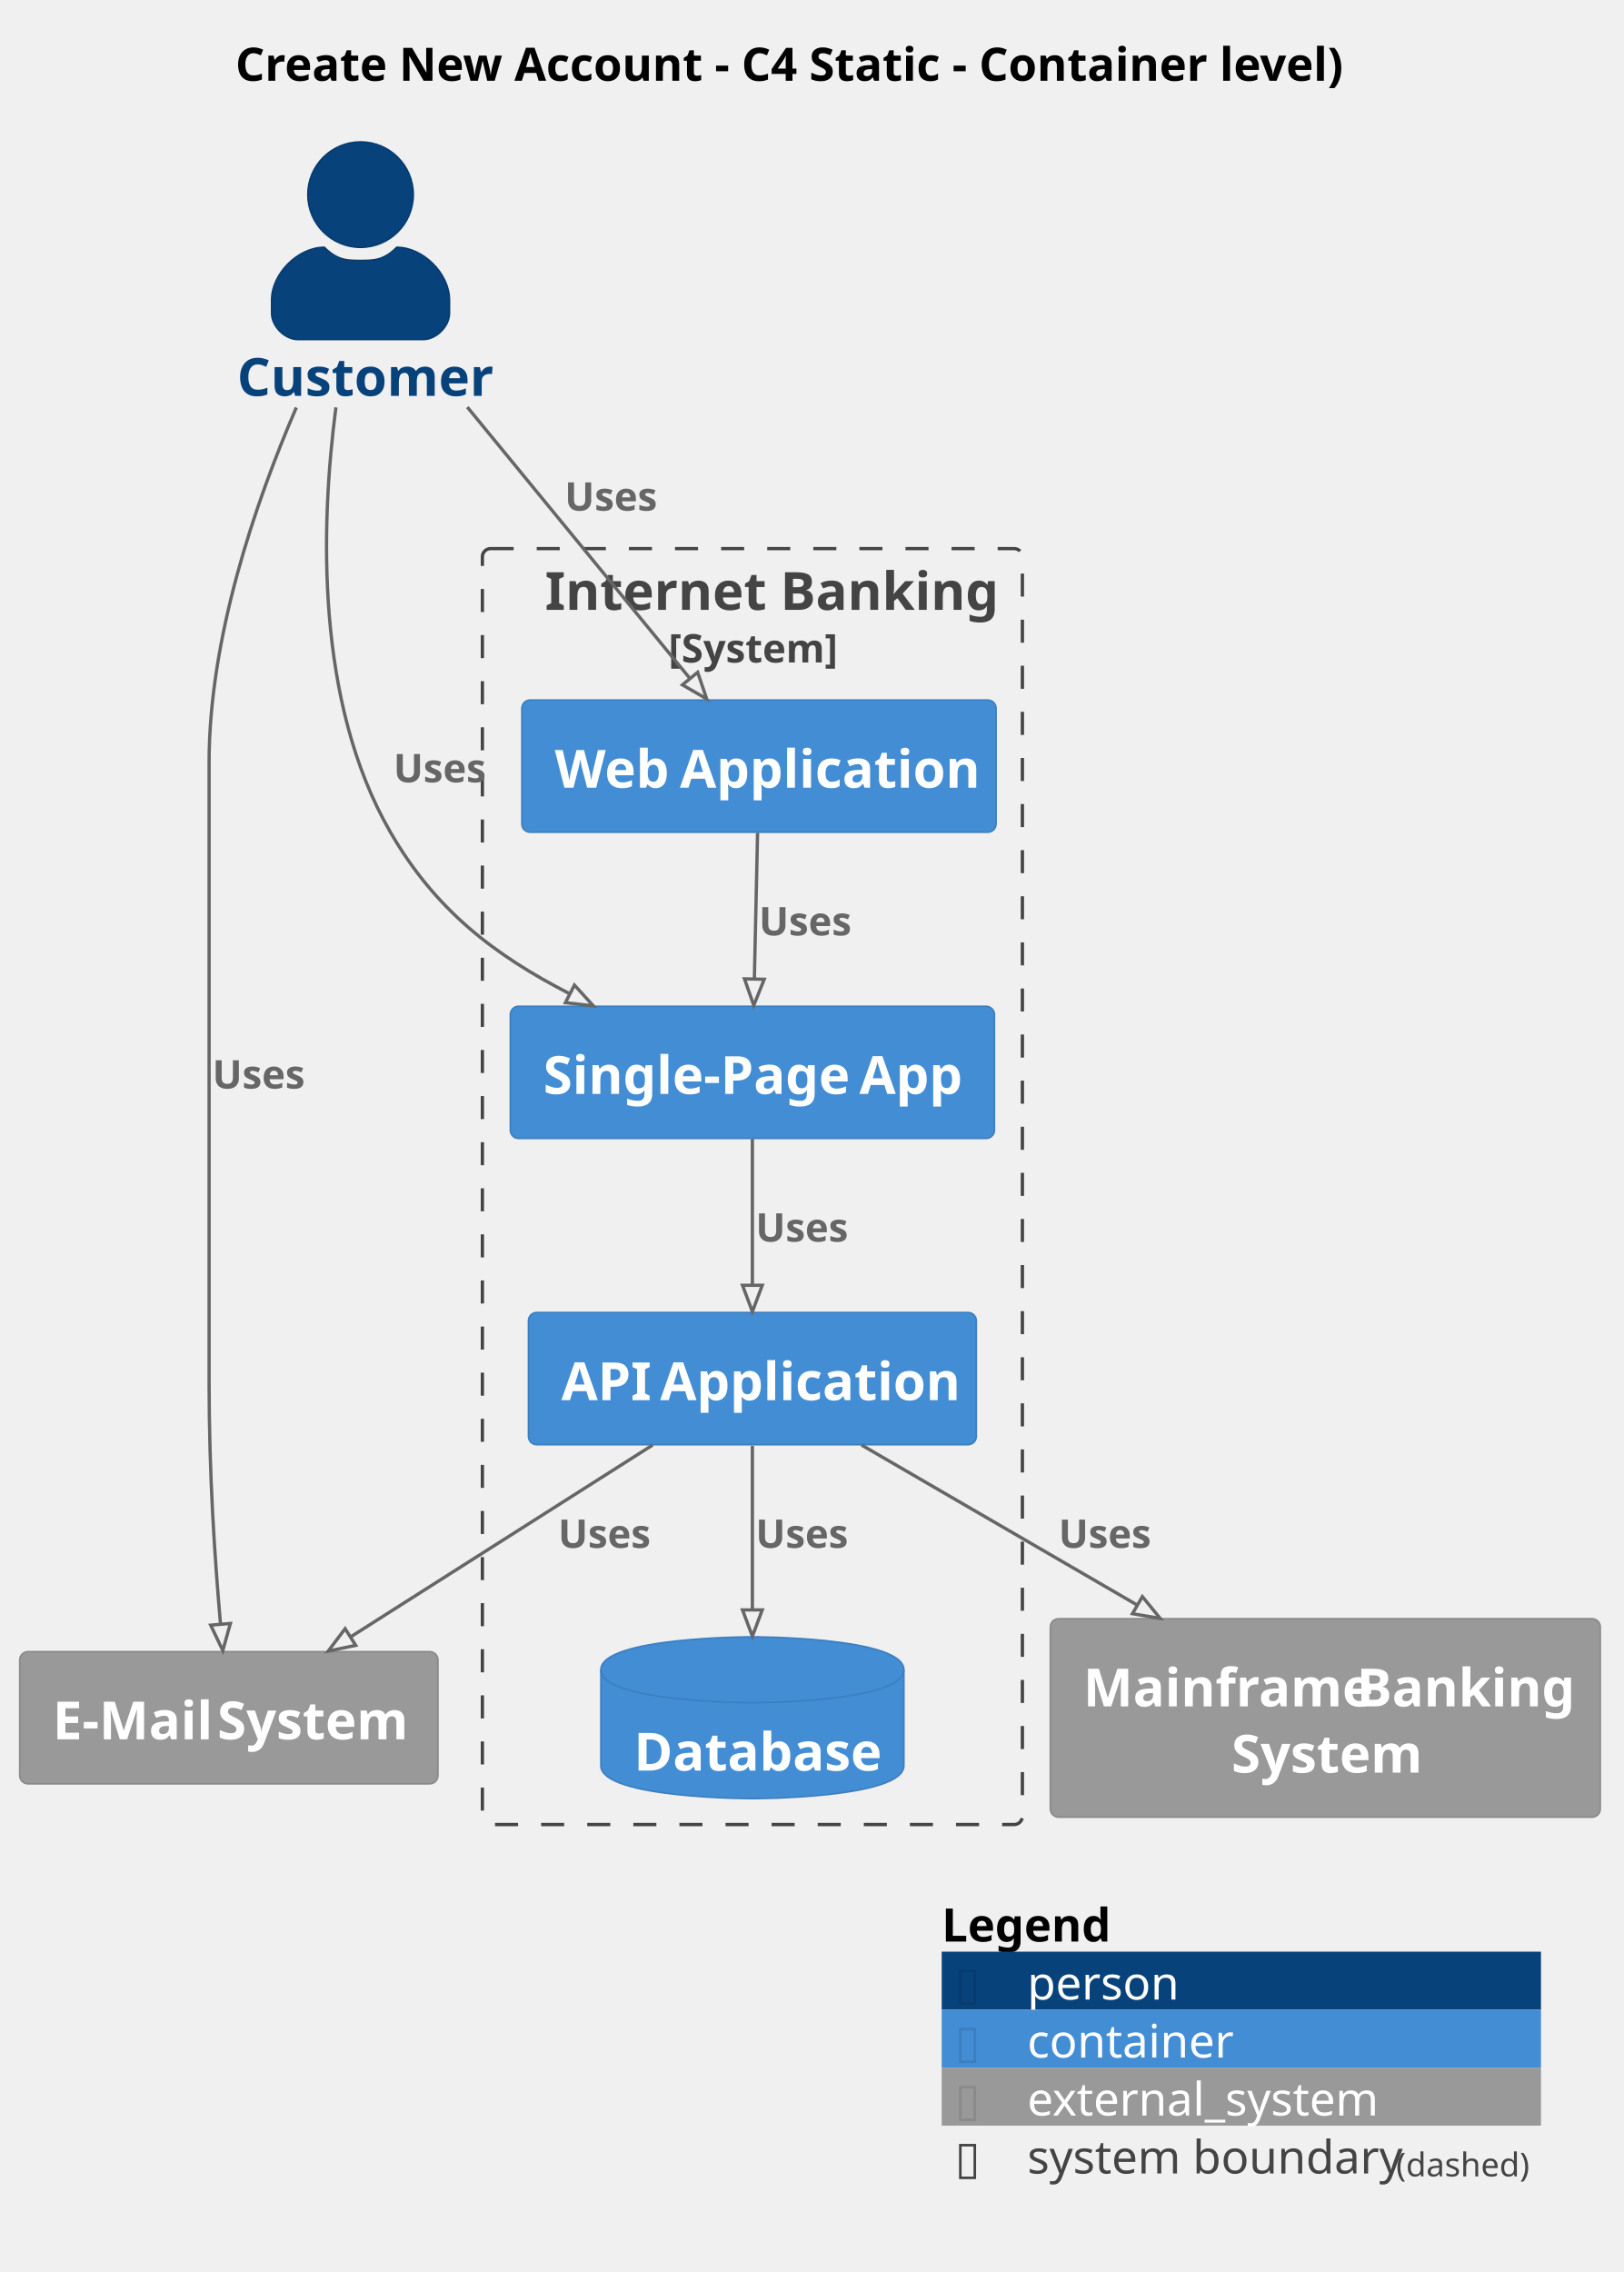
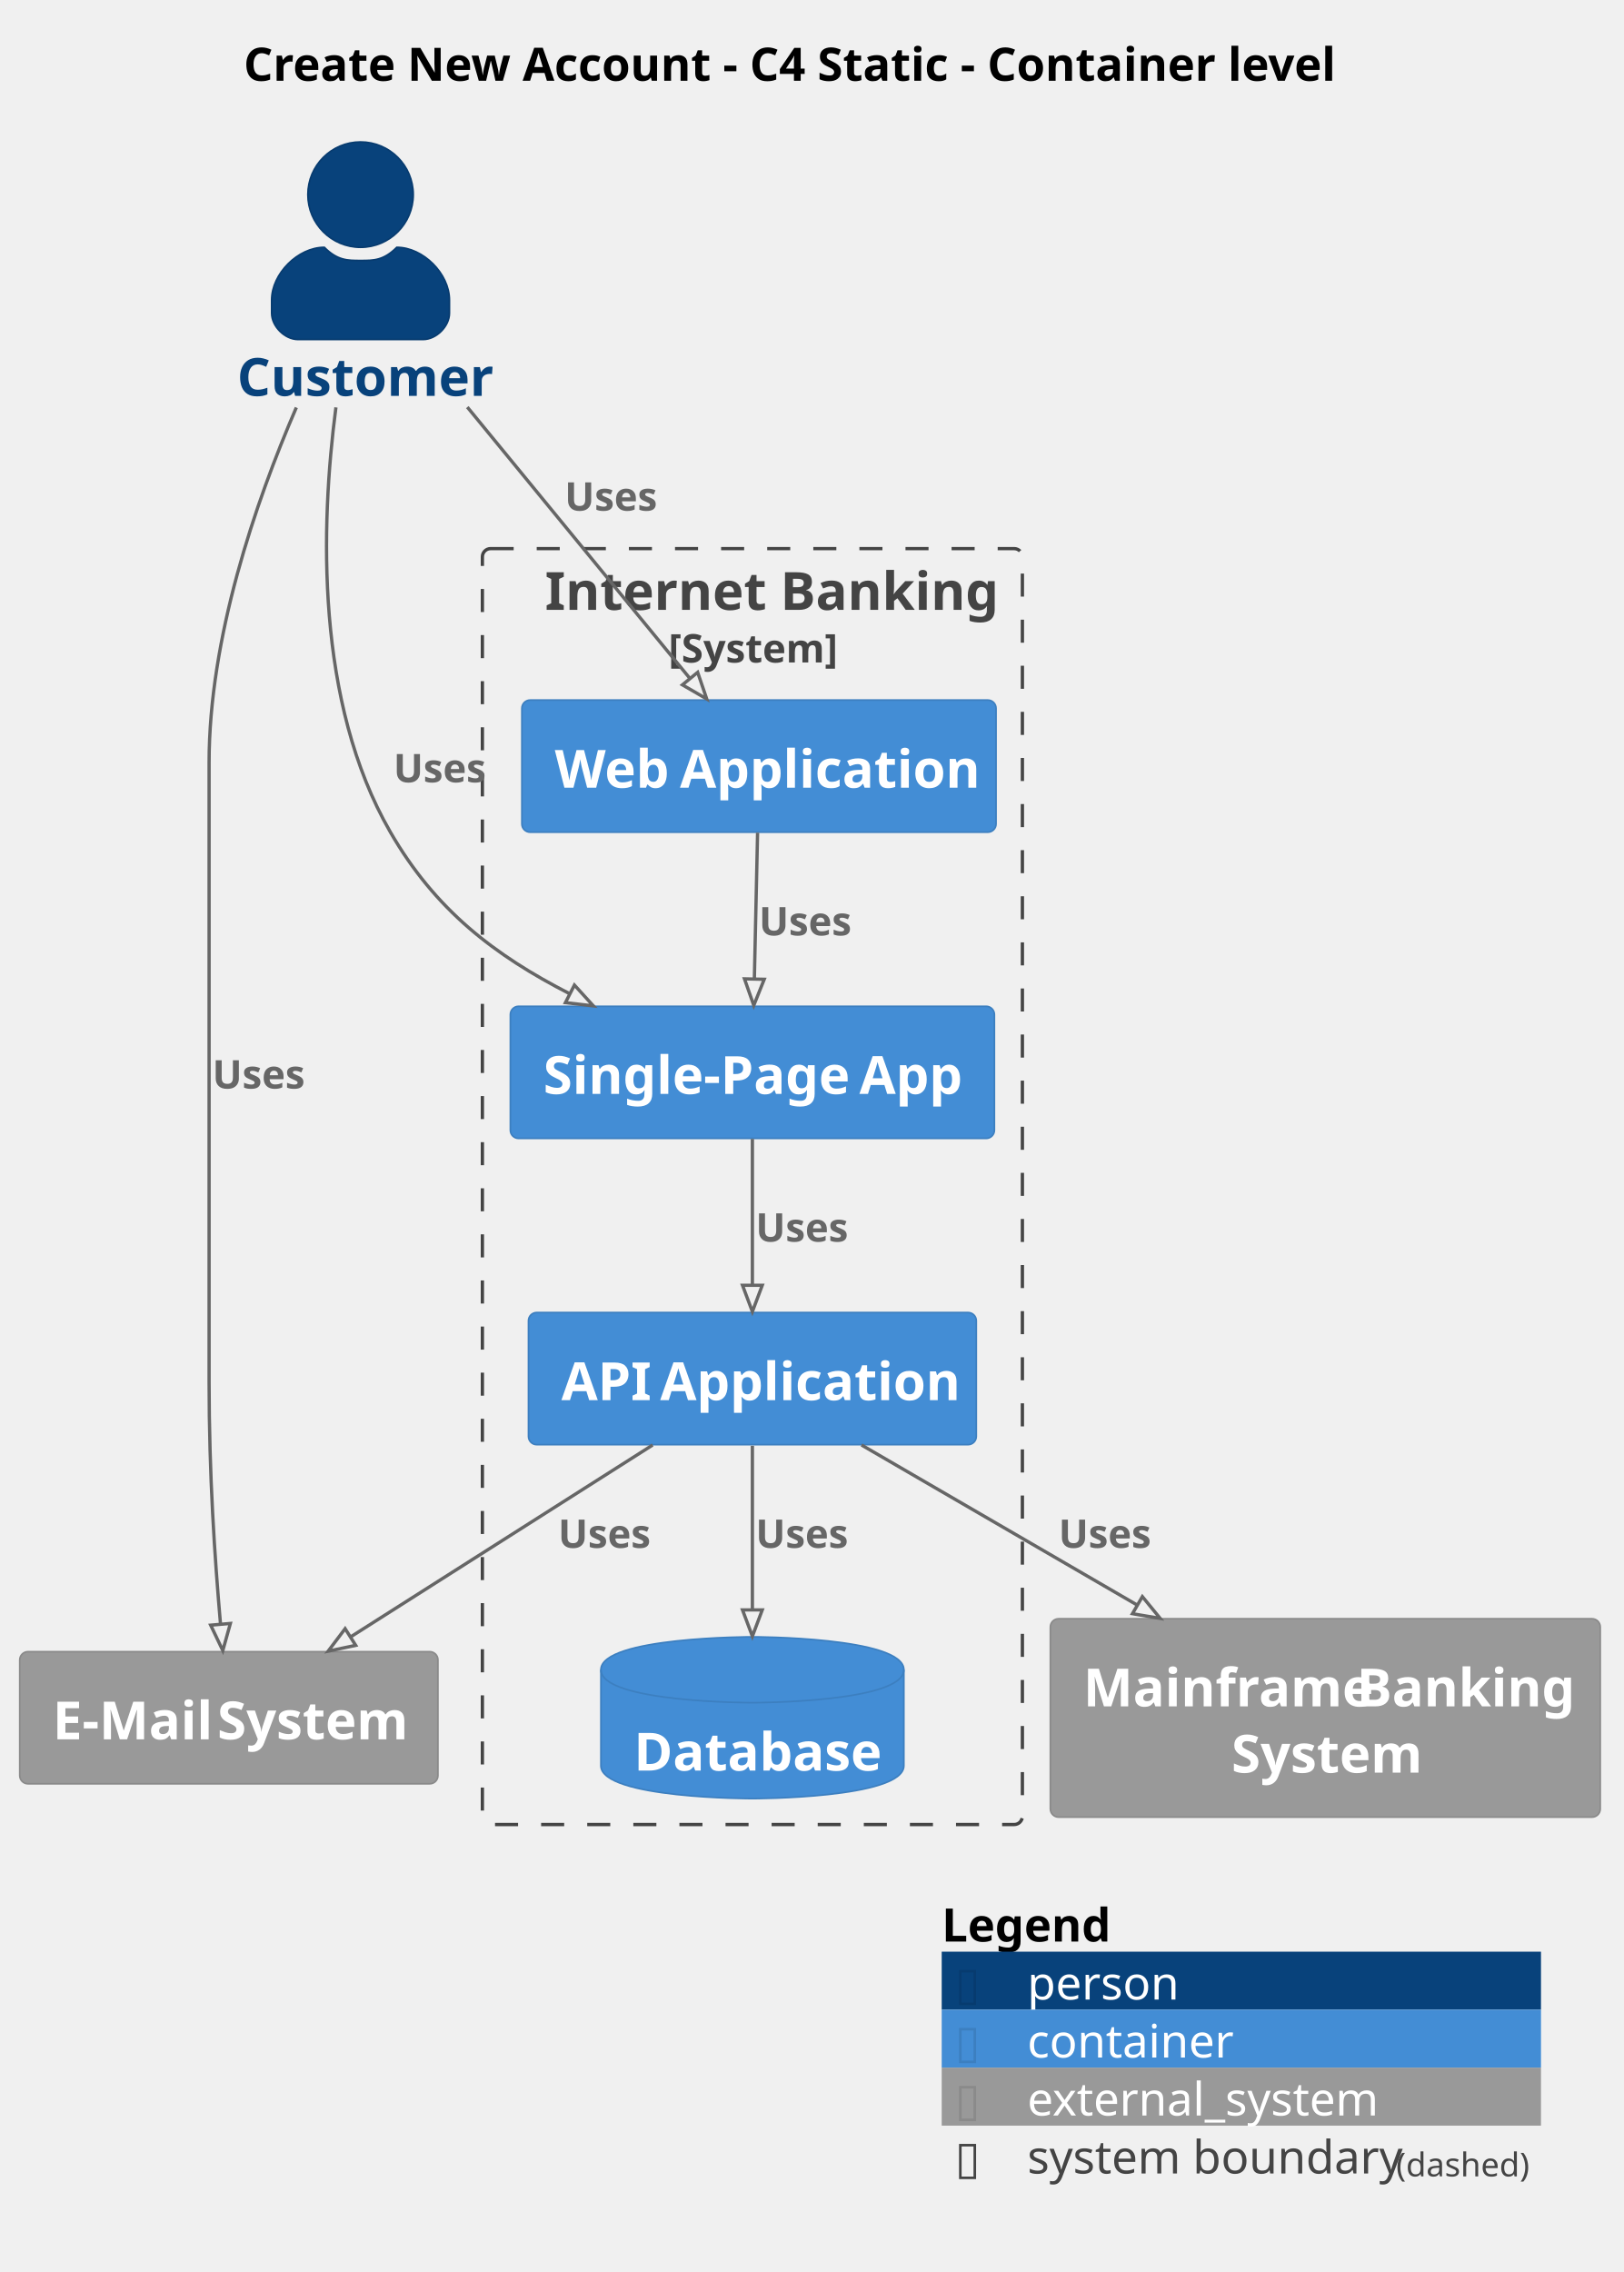
<svg xmlns="http://www.w3.org/2000/svg" contentStyleType="text/css" height="690px" preserveAspectRatio="none" style="width:493px;height:690px;background:#FFFFFF;" version="1.1" viewBox="0 0 493 690" width="493px" zoomAndPan="magnify">
  <defs />
  <g>
-     <text fill="#000000" font-family="sans-serif" font-size="14" font-weight="bold" lengthAdjust="spacing" textLength="342" x="71.5" y="24.533">Create New Account - C4 Static - Container level)</text>
+     <text fill="#000000" font-family="sans-serif" font-size="14" font-weight="bold" lengthAdjust="spacing" textLength="337" x="74" y="24.533">Create New Account - C4 Static - Container level</text>
    <g id="cluster_BigBankPlc.SoftwareSystems.InternetBanking">
      <rect fill="none" height="387.5" rx="2.5" ry="2.5" style="stroke:#444444;stroke-width:1.0;stroke-dasharray:7.0,7.0;" width="164" x="146.5" y="166.609" />
      <text fill="#444444" font-family="sans-serif" font-size="16" font-weight="bold" lengthAdjust="spacing" textLength="126" x="165.5" y="185.219">Internet Banking</text>
      <text fill="#444444" font-family="sans-serif" font-size="12" font-weight="bold" lengthAdjust="spacing" textLength="51" x="203" y="201.191">[System]</text>
    </g>
    <g id="elem_BigBankPlc.Actors.Customer">
      <ellipse cx="109.5" cy="59.109" fill="#08427B" rx="16" ry="16" style="stroke:#073B6F;stroke-width:0.5;" />
      <path d="M109.5,79.109 C113.5,79.109 116.5,79.109 120.5,75.109 C128.5,75.109 136.5,83.109 136.5,91.109 L136.5,95.109 C136.5,99.109 132.5,103.109 128.5,103.109 L90.5,103.109 C86.5,103.109 82.5,99.109 82.5,95.109 L82.5,91.109 C82.5,83.109 90.5,75.109 98.5,75.109 C102.5,79.109 105.5,79.109 109.5,79.109 " fill="#08427B" style="stroke:#073B6F;stroke-width:0.5;" />
      <text fill="#08427B" font-family="sans-serif" font-size="16" font-weight="bold" lengthAdjust="spacing" textLength="75" x="72" y="120.219">Customer</text>
    </g>
    <g id="elem_BigBankPlc.SoftwareSystems.MainframeBankingSystem">
      <rect fill="#999999" height="60.25" rx="2.5" ry="2.5" style="stroke:#8A8A8A;stroke-width:0.5;" width="167" x="319" y="491.609" />
      <text fill="#FFFFFF" font-family="sans-serif" font-size="16" font-weight="bold" lengthAdjust="spacing" textLength="79" x="329" y="518.219">Mainframe</text>
      <text fill="#FFFFFF" font-family="sans-serif" font-size="16" font-weight="bold" lengthAdjust="spacing" textLength="4" x="408" y="518.219"> </text>
      <text fill="#FFFFFF" font-family="sans-serif" font-size="16" font-weight="bold" lengthAdjust="spacing" textLength="64" x="412" y="518.219">Banking</text>
      <text fill="#FFFFFF" font-family="sans-serif" font-size="16" font-weight="bold" lengthAdjust="spacing" textLength="57" x="374" y="538.344">System</text>
    </g>
    <g id="elem_BigBankPlc.SoftwareSystems.EMailSystem">
      <rect fill="#999999" height="40.125" rx="2.5" ry="2.5" style="stroke:#8A8A8A;stroke-width:0.5;" width="127" x="6" y="501.609" />
      <text fill="#FFFFFF" font-family="sans-serif" font-size="16" font-weight="bold" lengthAdjust="spacing" textLength="46" x="16" y="528.219">E-Mail</text>
      <text fill="#FFFFFF" font-family="sans-serif" font-size="16" font-weight="bold" lengthAdjust="spacing" textLength="4" x="62" y="528.219"> </text>
      <text fill="#FFFFFF" font-family="sans-serif" font-size="16" font-weight="bold" lengthAdjust="spacing" textLength="57" x="66" y="528.219">System</text>
    </g>
    <g id="elem_BigBankPlc.SoftwareSystems.InternetBanking.Containers.WebApplication">
      <rect fill="#438DD5" height="40.125" rx="2.5" ry="2.5" style="stroke:#3C7FC0;stroke-width:0.5;" width="144" x="158.5" y="212.609" />
      <text fill="#FFFFFF" font-family="sans-serif" font-size="16" font-weight="bold" lengthAdjust="spacing" textLength="34" x="168.5" y="239.219">Web</text>
      <text fill="#FFFFFF" font-family="sans-serif" font-size="16" font-weight="bold" lengthAdjust="spacing" textLength="4" x="202.5" y="239.219"> </text>
      <text fill="#FFFFFF" font-family="sans-serif" font-size="16" font-weight="bold" lengthAdjust="spacing" textLength="86" x="206.5" y="239.219">Application</text>
    </g>
    <g id="elem_BigBankPlc.SoftwareSystems.InternetBanking.Containers.SinglePageApp">
      <rect fill="#438DD5" height="40.125" rx="2.5" ry="2.5" style="stroke:#3C7FC0;stroke-width:0.5;" width="147" x="155" y="305.609" />
      <text fill="#FFFFFF" font-family="sans-serif" font-size="16" font-weight="bold" lengthAdjust="spacing" textLength="92" x="165" y="332.219">Single-Page</text>
      <text fill="#FFFFFF" font-family="sans-serif" font-size="16" font-weight="bold" lengthAdjust="spacing" textLength="4" x="257" y="332.219"> </text>
      <text fill="#FFFFFF" font-family="sans-serif" font-size="16" font-weight="bold" lengthAdjust="spacing" textLength="31" x="261" y="332.219">App</text>
    </g>
    <g id="elem_BigBankPlc.SoftwareSystems.InternetBanking.Containers.APIApplication">
      <rect fill="#438DD5" height="40.125" rx="2.5" ry="2.5" style="stroke:#3C7FC0;stroke-width:0.5;" width="136" x="160.5" y="398.609" />
      <text fill="#FFFFFF" font-family="sans-serif" font-size="16" font-weight="bold" lengthAdjust="spacing" textLength="26" x="170.5" y="425.219">API</text>
      <text fill="#FFFFFF" font-family="sans-serif" font-size="16" font-weight="bold" lengthAdjust="spacing" textLength="4" x="196.5" y="425.219"> </text>
      <text fill="#FFFFFF" font-family="sans-serif" font-size="16" font-weight="bold" lengthAdjust="spacing" textLength="86" x="200.5" y="425.219">Application</text>
    </g>
    <g id="elem_BigBankPlc.SoftwareSystems.InternetBanking.Containers.Database">
      <path d="M182.5,507.109 C182.5,497.109 228.5,497.109 228.5,497.109 C228.5,497.109 274.5,497.109 274.5,507.109 L274.5,536.234 C274.5,546.234 228.5,546.234 228.5,546.234 C228.5,546.234 182.5,546.234 182.5,536.234 L182.5,507.109 " fill="#438DD5" style="stroke:#3C7FC0;stroke-width:0.5;" />
      <path d="M182.5,507.109 C182.5,517.109 228.5,517.109 228.5,517.109 C228.5,517.109 274.5,517.109 274.5,507.109 " fill="none" style="stroke:#3C7FC0;stroke-width:0.5;" />
      <text fill="#FFFFFF" font-family="sans-serif" font-size="16" font-weight="bold" lengthAdjust="spacing" textLength="72" x="192.5" y="537.719">Database</text>
    </g>
    <polygon fill="none" points="214.635,212.269,211.88,204.182,207.241,207.987,214.635,212.269" style="stroke:#666666;stroke-width:1.0;" />
    <path d="M141.926,123.637 C165.447,152.309 191.168,183.664 209.561,206.084 " fill="none" style="stroke:#666666;stroke-width:1.0;" />
    <text fill="#666666" font-family="sans-serif" font-size="12" font-weight="bold" lengthAdjust="spacing" textLength="29" x="171.5" y="155.066">Uses</text>
    <polygon fill="none" points="228.923,305.338,232.099,297.406,226.1,297.274,228.923,305.338" style="stroke:#666666;stroke-width:1.0;" />
    <path d="M230.076,252.908 C229.736,268.351 229.439,281.905 229.099,297.34 " fill="none" style="stroke:#666666;stroke-width:1.0;" />
    <text fill="#666666" font-family="sans-serif" font-size="12" font-weight="bold" lengthAdjust="spacing" textLength="29" x="230.5" y="284.066">Uses</text>
    <polygon fill="none" points="180.203,305.483,174.452,299.164,171.716,304.504,180.203,305.483" style="stroke:#666666;stroke-width:1.0;" />
    <path d="M102.019,123.721 C97.326,159.786 95.847,213.256 118.5,252.609 C132.221,276.446 150.277,290.147 173.084,301.834 " fill="none" style="stroke:#666666;stroke-width:1.0;" />
    <text fill="#666666" font-family="sans-serif" font-size="12" font-weight="bold" lengthAdjust="spacing" textLength="29" x="119.5" y="237.566">Uses</text>
    <polygon fill="none" points="228.5,398.338,231.5,390.338,225.5,390.338,228.5,398.338" style="stroke:#666666;stroke-width:1.0;" />
    <path d="M228.5,345.908 C228.5,361.351 228.5,374.903 228.5,390.338 " fill="none" style="stroke:#666666;stroke-width:1.0;" />
    <text fill="#666666" font-family="sans-serif" font-size="12" font-weight="bold" lengthAdjust="spacing" textLength="29" x="229.5" y="377.066">Uses</text>
    <polygon fill="none" points="228.5,496.929,231.5,488.929,225.5,488.929,228.5,496.929" style="stroke:#666666;stroke-width:1.0;" />
    <path d="M228.5,439.083 C228.5,455.592 228.5,471.324 228.5,488.929 " fill="none" style="stroke:#666666;stroke-width:1.0;" />
    <text fill="#666666" font-family="sans-serif" font-size="12" font-weight="bold" lengthAdjust="spacing" textLength="29" x="229.5" y="470.066">Uses</text>
    <polygon fill="none" points="352.351,491.5,346.938,484.889,343.926,490.078,352.351,491.5" style="stroke:#666666;stroke-width:1.0;" />
    <path d="M261.638,438.844 C287.274,453.726 316.279,470.562 345.432,487.484 " fill="none" style="stroke:#666666;stroke-width:1.0;" />
    <text fill="#666666" font-family="sans-serif" font-size="12" font-weight="bold" lengthAdjust="spacing" textLength="29" x="321.5" y="470.066">Uses</text>
    <polygon fill="none" points="99.668,501.446,108.03,499.689,104.812,494.624,99.668,501.446" style="stroke:#666666;stroke-width:1.0;" />
    <path d="M198.219,438.844 C169.927,456.816 134.677,479.208 106.421,497.156 " fill="none" style="stroke:#666666;stroke-width:1.0;" />
    <text fill="#666666" font-family="sans-serif" font-size="12" font-weight="bold" lengthAdjust="spacing" textLength="29" x="169.5" y="470.066">Uses</text>
    <polygon fill="none" points="67.667,501.267,69.964,493.038,63.986,493.557,67.667,501.267" style="stroke:#666666;stroke-width:1.0;" />
    <path d="M89.992,123.766 C77.455,152.883 63.5,193.787 63.5,231.609 C63.5,231.609 63.5,231.609 63.5,419.609 C63.5,448.066 65.21,472.983 66.975,493.297 " fill="none" style="stroke:#666666;stroke-width:1.0;" />
    <text fill="#666666" font-family="sans-serif" font-size="12" font-weight="bold" lengthAdjust="spacing" textLength="29" x="64.5" y="330.566">Uses</text>
    <rect fill="none" height="17.609" style="stroke:none;stroke-width:1.0;" width="182" x="286" y="575.109" />
    <text fill="#000000" font-family="sans-serif" font-size="14" font-weight="bold" lengthAdjust="spacing" textLength="53" x="286" y="589.643">Legend</text>
    <text fill="#FFFFFF" font-family="sans-serif" font-size="14" lengthAdjust="spacing" textLength="4" x="339" y="589.643"> </text>
    <rect fill="#08427B" height="17.609" style="stroke:none;stroke-width:1.0;" width="182" x="286" y="592.719" />
    <text fill="#073B6F" font-family="sans-serif" font-size="14" lengthAdjust="spacing" textLength="14" x="290" y="607.252">▯</text>
    <text fill="#FFFFFF" font-family="sans-serif" font-size="14" lengthAdjust="spacing" textLength="4" x="304" y="607.252"> </text>
    <text fill="#FFFFFF" font-family="sans-serif" font-size="14" lengthAdjust="spacing" textLength="44" x="312" y="607.252">person</text>
    <text fill="#FFFFFF" font-family="sans-serif" font-size="14" lengthAdjust="spacing" textLength="4" x="360" y="607.252"> </text>
    <rect fill="#438DD5" height="17.609" style="stroke:none;stroke-width:1.0;" width="182" x="286" y="610.328" />
    <text fill="#3C7FC0" font-family="sans-serif" font-size="14" lengthAdjust="spacing" textLength="14" x="290" y="624.861">▯</text>
    <text fill="#FFFFFF" font-family="sans-serif" font-size="14" lengthAdjust="spacing" textLength="4" x="304" y="624.861"> </text>
    <text fill="#FFFFFF" font-family="sans-serif" font-size="14" lengthAdjust="spacing" textLength="59" x="312" y="624.861">container</text>
    <text fill="#FFFFFF" font-family="sans-serif" font-size="14" lengthAdjust="spacing" textLength="4" x="375" y="624.861"> </text>
    <rect fill="#999999" height="17.609" style="stroke:none;stroke-width:1.0;" width="182" x="286" y="627.938" />
    <text fill="#8A8A8A" font-family="sans-serif" font-size="14" lengthAdjust="spacing" textLength="14" x="290" y="642.471">▯</text>
    <text fill="#FFFFFF" font-family="sans-serif" font-size="14" lengthAdjust="spacing" textLength="4" x="304" y="642.471"> </text>
    <text fill="#FFFFFF" font-family="sans-serif" font-size="14" lengthAdjust="spacing" textLength="102" x="312" y="642.471">external_system</text>
    <text fill="#FFFFFF" font-family="sans-serif" font-size="14" lengthAdjust="spacing" textLength="4" x="418" y="642.471"> </text>
    <rect fill="none" height="17.609" style="stroke:none;stroke-width:1.0;" width="182" x="286" y="645.547" />
    <text fill="#444444" font-family="sans-serif" font-size="14" lengthAdjust="spacing" textLength="14" x="290" y="660.08">▯</text>
    <text fill="#FFFFFF" font-family="sans-serif" font-size="14" lengthAdjust="spacing" textLength="4" x="304" y="660.08"> </text>
    <text fill="#444444" font-family="sans-serif" font-size="14" lengthAdjust="spacing" textLength="108" x="312" y="660.08">system boundary</text>
    <text fill="#444444" font-family="sans-serif" font-size="10" lengthAdjust="spacing" textLength="40" x="424" y="660.959">(dashed)</text>
    <text fill="#FFFFFF" font-family="sans-serif" font-size="14" lengthAdjust="spacing" textLength="4" x="464" y="660.08"> </text>
    <line style="stroke:none;stroke-width:1.0;" x1="286" x2="468" y1="575.109" y2="575.109" />
    <line style="stroke:none;stroke-width:1.0;" x1="286" x2="468" y1="592.719" y2="592.719" />
    <line style="stroke:none;stroke-width:1.0;" x1="286" x2="468" y1="610.328" y2="610.328" />
    <line style="stroke:none;stroke-width:1.0;" x1="286" x2="468" y1="627.938" y2="627.938" />
    <line style="stroke:none;stroke-width:1.0;" x1="286" x2="468" y1="645.547" y2="645.547" />
    <line style="stroke:none;stroke-width:1.0;" x1="286" x2="468" y1="663.156" y2="663.156" />
    <line style="stroke:none;stroke-width:1.0;" x1="286" x2="286" y1="575.109" y2="663.156" />
    <line style="stroke:none;stroke-width:1.0;" x1="468" x2="468" y1="575.109" y2="663.156" />
  </g>
</svg>
